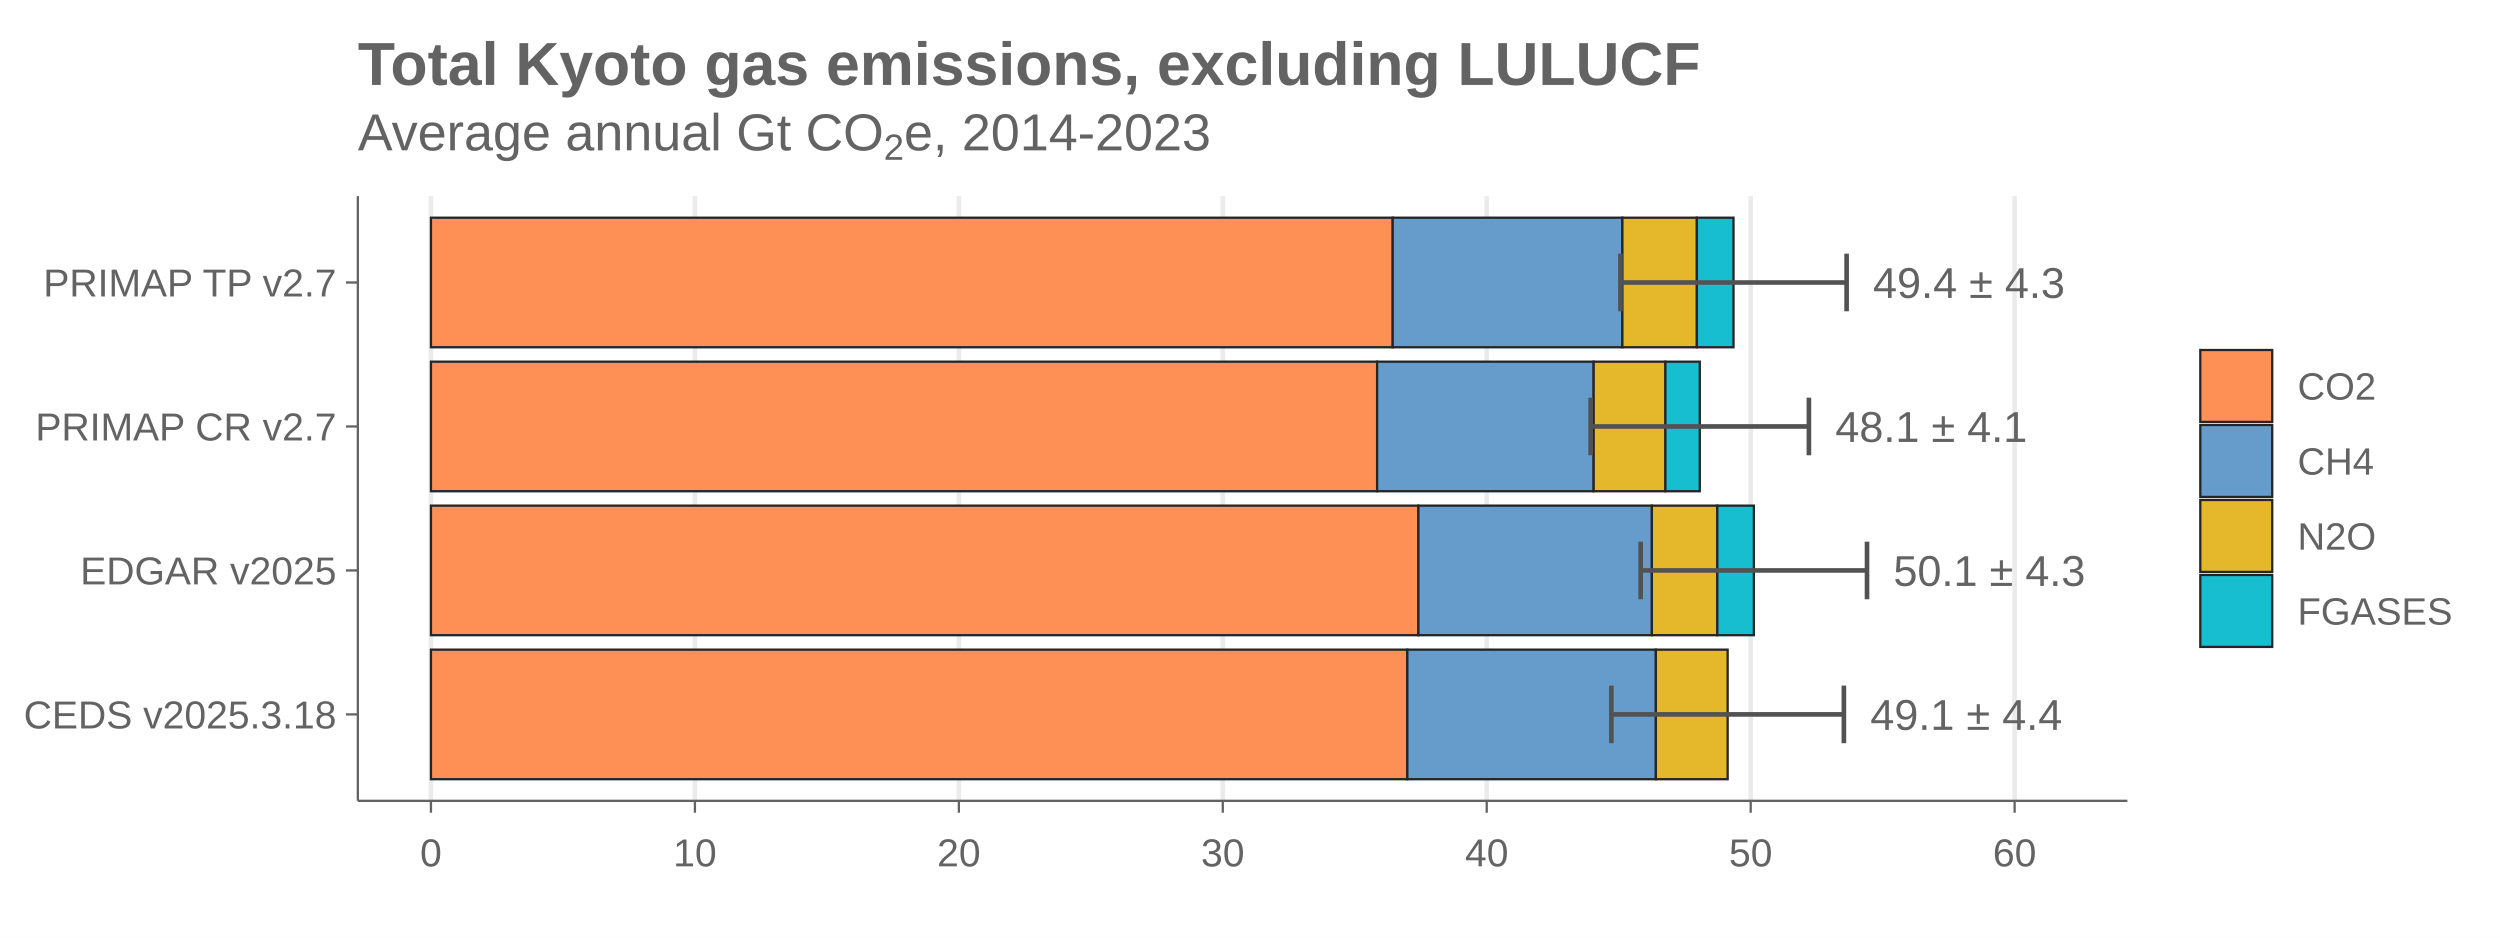
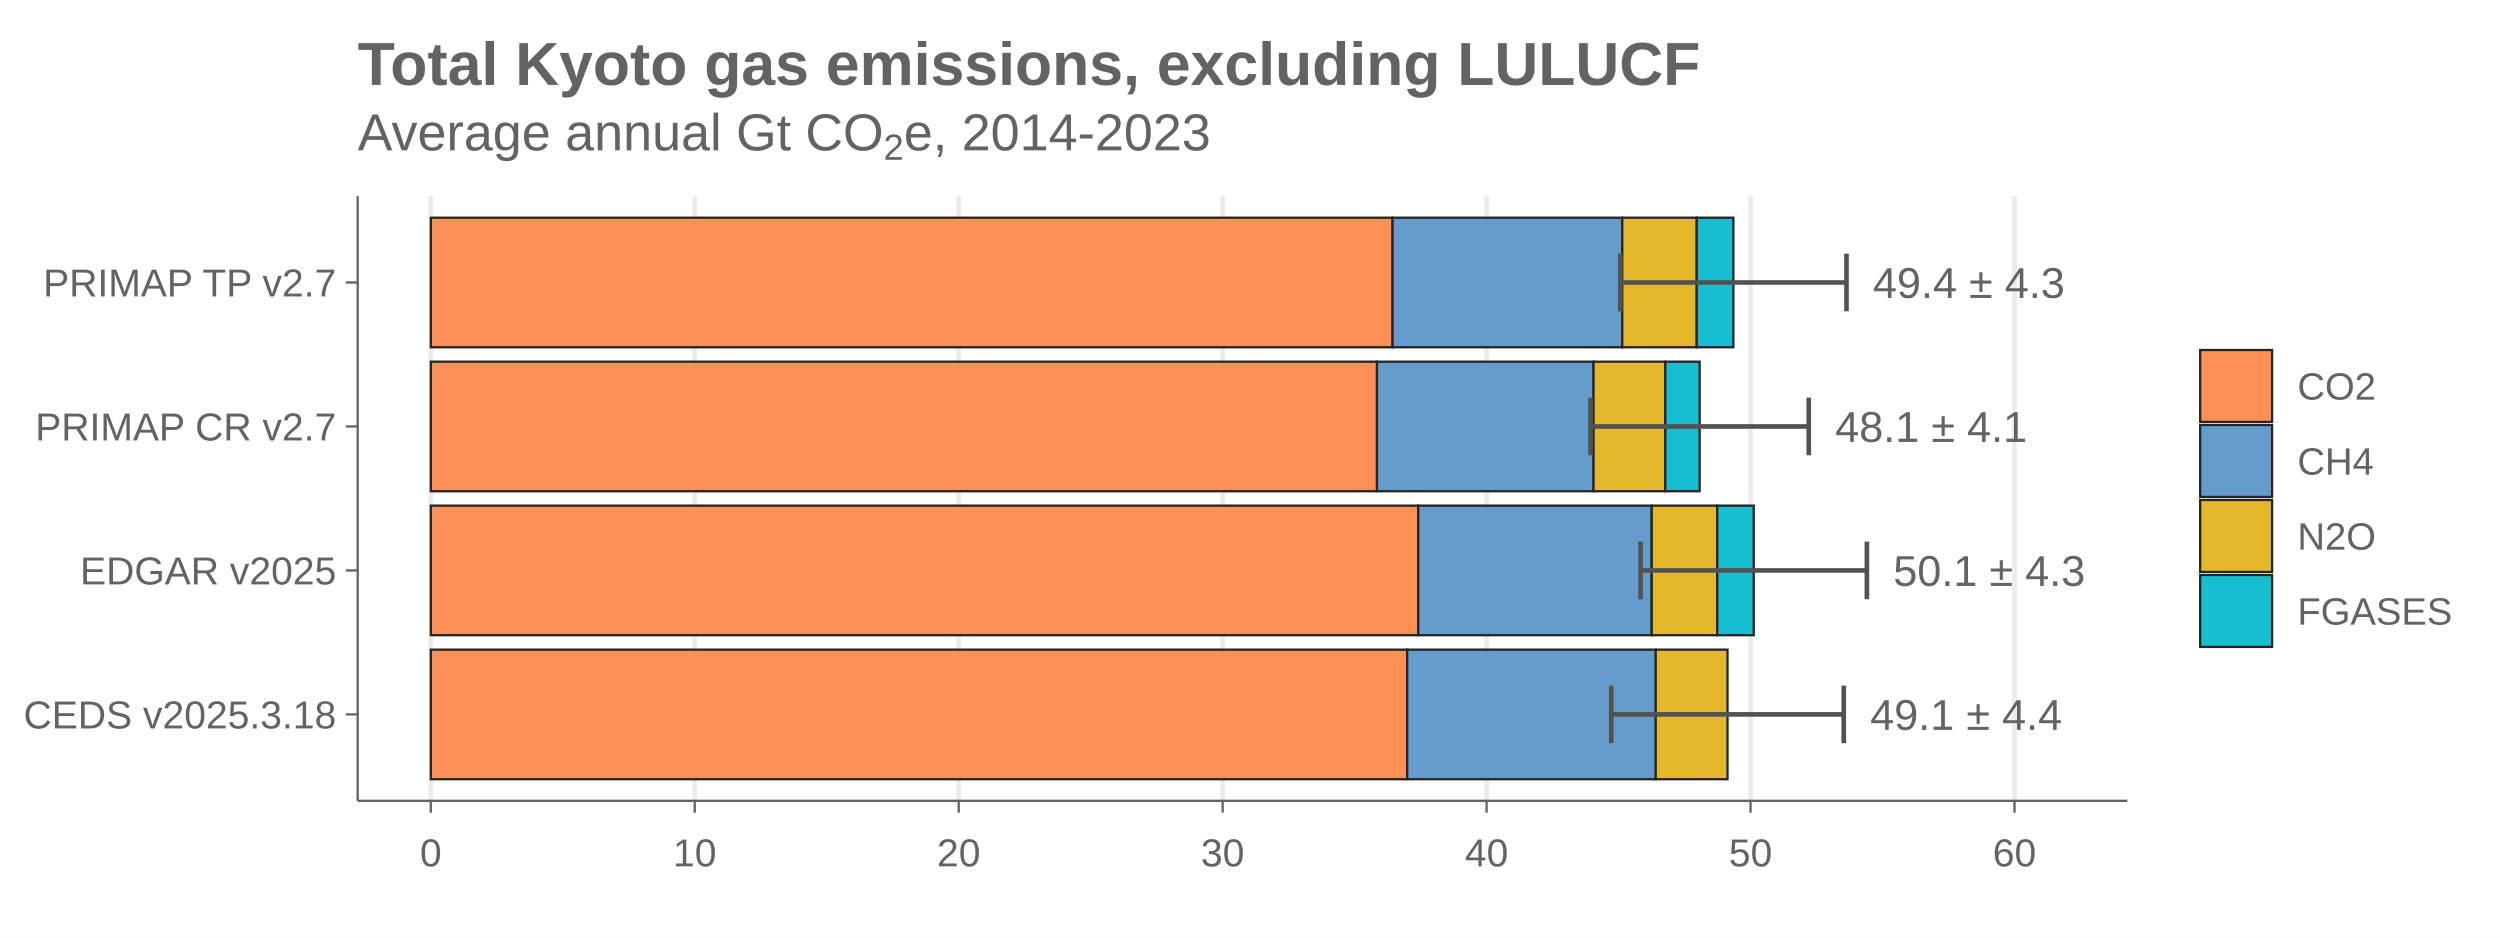
- <svg xmlns="http://www.w3.org/2000/svg" class="svglite" width="576.00pt" height="216.00pt" viewBox="0 0 576.00 216.00">
-   <defs>
-     <style type="text/css">
+ <svg xmlns="http://www.w3.org/2000/svg" width="576.00pt" height="216.00pt" viewBox="0 0 576.00 216.00">
+   <g class="svglite">
+     <defs>
+       <style type="text/css">
    .svglite line, .svglite polyline, .svglite polygon, .svglite path, .svglite rect, .svglite circle {
      fill: none;
      stroke: #000000;
      stroke-linecap: round;
      stroke-linejoin: round;
      stroke-miterlimit: 10.00;
    }
    .svglite text {
      white-space: pre;
    }
+     .svglite g.glyphgroup path {
+       fill: inherit;
+       stroke: none;
+     }
  </style>
-   </defs>
-   <rect width="100%" height="100%" style="stroke: none; fill: #FFFFFF;" />
-   <defs>
-     <clipPath id="cpMC4wMHw1NzYuMDB8MC4wMHwyMTYuMDA=">
-       <rect x="0.00" y="0.00" width="576.00" height="216.00" />
-     </clipPath>
-   </defs>
-   <g clip-path="url(#cpMC4wMHw1NzYuMDB8MC4wMHwyMTYuMDA=)">
-     <rect x="0.00" y="0.00" width="576.00" height="216.00" style="stroke-width: 1.07; stroke: #FFFFFF; fill: #FFFFFF;" />
-   </g>
-   <defs>
-     <clipPath id="cpODIuNDV8NDkwLjE1fDQ1LjE5fDE4NC41MQ==">
-       <rect x="82.45" y="45.19" width="407.71" height="139.32" />
-     </clipPath>
-   </defs>
-   <g clip-path="url(#cpODIuNDV8NDkwLjE1fDQ1LjE5fDE4NC41MQ==)">
-     <polyline points="99.29,184.51 99.29,45.19 " style="stroke-width: 1.07; stroke: #EBEBEB; stroke-linecap: butt;" />
-     <polyline points="160.11,184.51 160.11,45.19 " style="stroke-width: 1.07; stroke: #EBEBEB; stroke-linecap: butt;" />
-     <polyline points="220.92,184.51 220.92,45.19 " style="stroke-width: 1.07; stroke: #EBEBEB; stroke-linecap: butt;" />
-     <polyline points="281.73,184.51 281.73,45.19 " style="stroke-width: 1.07; stroke: #EBEBEB; stroke-linecap: butt;" />
-     <polyline points="342.54,184.51 342.54,45.19 " style="stroke-width: 1.07; stroke: #EBEBEB; stroke-linecap: butt;" />
-     <polyline points="403.36,184.51 403.36,45.19 " style="stroke-width: 1.07; stroke: #EBEBEB; stroke-linecap: butt;" />
-     <polyline points="464.17,184.51 464.17,45.19 " style="stroke-width: 1.07; stroke: #EBEBEB; stroke-linecap: butt;" />
-     <rect x="99.29" y="149.68" width="224.95" height="29.85" style="stroke-width: 0.53; stroke: #252525; stroke-linecap: butt; stroke-linejoin: miter; fill: #FF9055;" />
-     <rect x="324.25" y="149.68" width="57.26" height="29.85" style="stroke-width: 0.53; stroke: #252525; stroke-linecap: butt; stroke-linejoin: miter; fill: #659CCC;" />
-     <rect x="381.51" y="149.68" width="16.54" height="29.85" style="stroke-width: 0.53; stroke: #252525; stroke-linecap: butt; stroke-linejoin: miter; fill: #E5B82C;" />
-     <rect x="99.29" y="116.50" width="227.50" height="29.85" style="stroke-width: 0.53; stroke: #252525; stroke-linecap: butt; stroke-linejoin: miter; fill: #FF9055;" />
-     <rect x="326.80" y="116.50" width="53.80" height="29.85" style="stroke-width: 0.53; stroke: #252525; stroke-linecap: butt; stroke-linejoin: miter; fill: #659CCC;" />
-     <rect x="380.59" y="116.50" width="15.08" height="29.85" style="stroke-width: 0.53; stroke: #252525; stroke-linecap: butt; stroke-linejoin: miter; fill: #E5B82C;" />
-     <rect x="395.67" y="116.50" width="8.42" height="29.85" style="stroke-width: 0.53; stroke: #252525; stroke-linecap: butt; stroke-linejoin: miter; fill: #17BECF;" />
-     <rect x="99.29" y="83.33" width="218.00" height="29.85" style="stroke-width: 0.53; stroke: #252525; stroke-linecap: butt; stroke-linejoin: miter; fill: #FF9055;" />
-     <rect x="317.29" y="83.33" width="49.89" height="29.85" style="stroke-width: 0.53; stroke: #252525; stroke-linecap: butt; stroke-linejoin: miter; fill: #659CCC;" />
-     <rect x="367.18" y="83.33" width="16.53" height="29.85" style="stroke-width: 0.53; stroke: #252525; stroke-linecap: butt; stroke-linejoin: miter; fill: #E5B82C;" />
-     <rect x="383.71" y="83.33" width="7.92" height="29.85" style="stroke-width: 0.53; stroke: #252525; stroke-linecap: butt; stroke-linejoin: miter; fill: #17BECF;" />
-     <rect x="99.29" y="50.16" width="221.59" height="29.85" style="stroke-width: 0.53; stroke: #252525; stroke-linecap: butt; stroke-linejoin: miter; fill: #FF9055;" />
-     <rect x="320.88" y="50.16" width="52.92" height="29.85" style="stroke-width: 0.53; stroke: #252525; stroke-linecap: butt; stroke-linejoin: miter; fill: #659CCC;" />
-     <rect x="373.80" y="50.16" width="17.16" height="29.85" style="stroke-width: 0.53; stroke: #252525; stroke-linecap: butt; stroke-linejoin: miter; fill: #E5B82C;" />
-     <rect x="390.96" y="50.16" width="8.44" height="29.85" style="stroke-width: 0.53; stroke: #252525; stroke-linecap: butt; stroke-linejoin: miter; fill: #17BECF;" />
-     <polyline points="424.83,171.24 424.83,157.97 " style="stroke-width: 1.07; stroke: #525252; stroke-linecap: butt;" />
-     <polyline points="424.83,164.60 371.26,164.60 " style="stroke-width: 1.07; stroke: #525252; stroke-linecap: butt;" />
-     <polyline points="371.26,171.24 371.26,157.97 " style="stroke-width: 1.07; stroke: #525252; stroke-linecap: butt;" />
-     <polyline points="430.16,138.07 430.16,124.80 " style="stroke-width: 1.07; stroke: #525252; stroke-linecap: butt;" />
-     <polyline points="430.16,131.43 378.01,131.43 " style="stroke-width: 1.07; stroke: #525252; stroke-linecap: butt;" />
-     <polyline points="378.01,138.07 378.01,124.80 " style="stroke-width: 1.07; stroke: #525252; stroke-linecap: butt;" />
-     <polyline points="416.77,104.89 416.77,91.63 " style="stroke-width: 1.07; stroke: #525252; stroke-linecap: butt;" />
-     <polyline points="416.77,98.26 366.49,98.26 " style="stroke-width: 1.07; stroke: #525252; stroke-linecap: butt;" />
-     <polyline points="366.49,104.89 366.49,91.63 " style="stroke-width: 1.07; stroke: #525252; stroke-linecap: butt;" />
-     <polyline points="425.46,71.72 425.46,58.45 " style="stroke-width: 1.07; stroke: #525252; stroke-linecap: butt;" />
-     <polyline points="425.46,65.09 373.35,65.09 " style="stroke-width: 1.07; stroke: #525252; stroke-linecap: butt;" />
-     <polyline points="373.35,71.72 373.35,58.45 " style="stroke-width: 1.07; stroke: #525252; stroke-linecap: butt;" />
-     <text x="430.91" y="168.17" style="font-size: 9.96px;fill: #636363; font-family: &quot;Arial&quot;;" textLength="44.20px" lengthAdjust="spacingAndGlyphs">49.1 ± 4.4</text>
-     <text x="436.24" y="135.00" style="font-size: 9.96px;fill: #636363; font-family: &quot;Arial&quot;;" textLength="44.20px" lengthAdjust="spacingAndGlyphs">50.1 ± 4.3</text>
-     <text x="422.85" y="101.82" style="font-size: 9.96px;fill: #636363; font-family: &quot;Arial&quot;;" textLength="44.20px" lengthAdjust="spacingAndGlyphs">48.1 ± 4.1</text>
-     <text x="431.54" y="68.65" style="font-size: 9.96px;fill: #636363; font-family: &quot;Arial&quot;;" textLength="44.20px" lengthAdjust="spacingAndGlyphs">49.4 ± 4.3</text>
-   </g>
-   <g clip-path="url(#cpMC4wMHw1NzYuMDB8MC4wMHwyMTYuMDA=)">
-     <polyline points="82.45,184.51 82.45,45.19 " style="stroke-width: 0.53; stroke: #636363; stroke-linecap: butt;" />
-     <text x="77.52" y="167.83" text-anchor="end" style="font-size: 9.00px;fill: #636363; font-family: &quot;Arial&quot;;" textLength="72.04px" lengthAdjust="spacingAndGlyphs">CEDS v2025.3.18</text>
-     <text x="77.52" y="134.65" text-anchor="end" style="font-size: 9.00px;fill: #636363; font-family: &quot;Arial&quot;;" textLength="59.03px" lengthAdjust="spacingAndGlyphs">EDGAR v2025</text>
-     <text x="77.52" y="101.48" text-anchor="end" style="font-size: 9.00px;fill: #636363; font-family: &quot;Arial&quot;;" textLength="69.35px" lengthAdjust="spacingAndGlyphs">PRIMAP CR v2.7</text>
-     <text x="77.52" y="68.31" text-anchor="end" style="font-size: 9.00px;fill: #636363; font-family: &quot;Arial&quot;;" textLength="67.52px" lengthAdjust="spacingAndGlyphs">PRIMAP TP v2.7</text>
-     <polyline points="79.71,164.60 82.45,164.60 " style="stroke-width: 0.53; stroke: #636363; stroke-linecap: butt;" />
-     <polyline points="79.71,131.43 82.45,131.43 " style="stroke-width: 0.53; stroke: #636363; stroke-linecap: butt;" />
-     <polyline points="79.71,98.26 82.45,98.26 " style="stroke-width: 0.53; stroke: #636363; stroke-linecap: butt;" />
-     <polyline points="79.71,65.09 82.45,65.09 " style="stroke-width: 0.53; stroke: #636363; stroke-linecap: butt;" />
-     <polyline points="82.45,184.51 490.15,184.51 " style="stroke-width: 0.53; stroke: #636363; stroke-linecap: butt;" />
-     <polyline points="99.29,187.25 99.29,184.51 " style="stroke-width: 0.53; stroke: #636363; stroke-linecap: butt;" />
-     <polyline points="160.11,187.25 160.11,184.51 " style="stroke-width: 0.53; stroke: #636363; stroke-linecap: butt;" />
-     <polyline points="220.92,187.25 220.92,184.51 " style="stroke-width: 0.53; stroke: #636363; stroke-linecap: butt;" />
-     <polyline points="281.73,187.25 281.73,184.51 " style="stroke-width: 0.53; stroke: #636363; stroke-linecap: butt;" />
-     <polyline points="342.54,187.25 342.54,184.51 " style="stroke-width: 0.53; stroke: #636363; stroke-linecap: butt;" />
-     <polyline points="403.36,187.25 403.36,184.51 " style="stroke-width: 0.53; stroke: #636363; stroke-linecap: butt;" />
-     <polyline points="464.17,187.25 464.17,184.51 " style="stroke-width: 0.53; stroke: #636363; stroke-linecap: butt;" />
-     <text x="99.29" y="199.61" text-anchor="middle" style="font-size: 9.00px;fill: #636363; font-family: &quot;Arial&quot;;" textLength="5.00px" lengthAdjust="spacingAndGlyphs">0</text>
-     <text x="160.11" y="199.61" text-anchor="middle" style="font-size: 9.00px;fill: #636363; font-family: &quot;Arial&quot;;" textLength="10.01px" lengthAdjust="spacingAndGlyphs">10</text>
-     <text x="220.92" y="199.61" text-anchor="middle" style="font-size: 9.00px;fill: #636363; font-family: &quot;Arial&quot;;" textLength="10.01px" lengthAdjust="spacingAndGlyphs">20</text>
-     <text x="281.73" y="199.61" text-anchor="middle" style="font-size: 9.00px;fill: #636363; font-family: &quot;Arial&quot;;" textLength="10.01px" lengthAdjust="spacingAndGlyphs">30</text>
-     <text x="342.54" y="199.61" text-anchor="middle" style="font-size: 9.00px;fill: #636363; font-family: &quot;Arial&quot;;" textLength="10.01px" lengthAdjust="spacingAndGlyphs">40</text>
-     <text x="403.36" y="199.61" text-anchor="middle" style="font-size: 9.00px;fill: #636363; font-family: &quot;Arial&quot;;" textLength="10.01px" lengthAdjust="spacingAndGlyphs">50</text>
-     <text x="464.17" y="199.61" text-anchor="middle" style="font-size: 9.00px;fill: #636363; font-family: &quot;Arial&quot;;" textLength="10.01px" lengthAdjust="spacingAndGlyphs">60</text>
-     <rect x="501.11" y="74.81" width="69.41" height="80.08" style="stroke-width: 1.07; stroke: none; fill: #FFFFFF;" />
-     <rect x="506.95" y="80.64" width="16.57" height="16.57" style="stroke-width: 0.53; stroke: #252525; stroke-linecap: butt; stroke-linejoin: miter; fill: #FF9055;" />
-     <rect x="506.95" y="97.92" width="16.57" height="16.57" style="stroke-width: 0.53; stroke: #252525; stroke-linecap: butt; stroke-linejoin: miter; fill: #659CCC;" />
-     <rect x="506.95" y="115.20" width="16.57" height="16.57" style="stroke-width: 0.53; stroke: #252525; stroke-linecap: butt; stroke-linejoin: miter; fill: #E5B82C;" />
-     <rect x="506.95" y="132.48" width="16.57" height="16.57" style="stroke-width: 0.53; stroke: #252525; stroke-linecap: butt; stroke-linejoin: miter; fill: #17BECF;" />
-     <text x="529.35" y="92.08" style="font-size: 8.80px;fill: #636363; font-family: &quot;Arial&quot;;" textLength="18.09px" lengthAdjust="spacingAndGlyphs">CO2</text>
-     <text x="529.35" y="109.36" style="font-size: 8.80px;fill: #636363; font-family: &quot;Arial&quot;;" textLength="17.60px" lengthAdjust="spacingAndGlyphs">CH4</text>
-     <text x="529.35" y="126.64" style="font-size: 8.80px;fill: #636363; font-family: &quot;Arial&quot;;" textLength="18.09px" lengthAdjust="spacingAndGlyphs">N2O</text>
-     <text x="529.35" y="143.92" style="font-size: 8.80px;fill: #636363; font-family: &quot;Arial&quot;;" textLength="35.69px" lengthAdjust="spacingAndGlyphs">FGASES</text>
-     <text x="82.45" y="34.64" style="font-size: 12.00px;fill: #636363; font-family: &quot;Arial&quot;;" textLength="99.86px" lengthAdjust="spacingAndGlyphs">Average annual Gt</text>
-     <text x="182.31" y="34.64" style="font-size: 12.00px;fill: #636363; font-family: &quot;Arial&quot;;" textLength="3.29px" lengthAdjust="spacingAndGlyphs"> </text>
-     <text x="185.60" y="34.64" style="font-size: 12.00px;fill: #636363; font-family: &quot;Arial&quot;;" textLength="8.67px" lengthAdjust="spacingAndGlyphs">C</text>
-     <text x="194.27" y="34.64" style="font-size: 12.00px;fill: #636363; font-family: &quot;Arial&quot;;" textLength="9.34px" lengthAdjust="spacingAndGlyphs">O</text>
-     <text x="203.61" y="36.82" style="font-size: 8.40px;fill: #636363; font-family: &quot;Arial&quot;;" textLength="4.67px" lengthAdjust="spacingAndGlyphs">2</text>
-     <text x="208.27" y="34.64" style="font-size: 12.00px;fill: #636363; font-family: &quot;Arial&quot;;" textLength="70.73px" lengthAdjust="spacingAndGlyphs">e, 2014-2023</text>
-     <text x="82.45" y="19.57" style="font-size: 14.00px; font-weight: bold;fill: #636363; font-family: &quot;Arial&quot;;" textLength="309.20px" lengthAdjust="spacingAndGlyphs">Total Kyoto gas emissions, excluding LULUCF</text>
+     </defs>
+     <rect width="100%" height="100%" style="stroke: none; fill: #FFFFFF;" />
+     <defs>
+       <clipPath id="cpMC4wMHw1NzYuMDB8MC4wMHwyMTYuMDA=">
+         <rect x="0.00" y="0.00" width="576.00" height="216.00" />
+       </clipPath>
+     </defs>
+     <g clip-path="url(#cpMC4wMHw1NzYuMDB8MC4wMHwyMTYuMDA=)">
+       <rect x="0.00" y="0.00" width="576.00" height="216.00" style="stroke-width: 1.07; stroke: #FFFFFF; fill: #FFFFFF;" />
+     </g>
+     <defs>
+       <clipPath id="cpODIuNDF8NDkwLjEyfDQ1LjE5fDE4NC41MQ==">
+         <rect x="82.41" y="45.19" width="407.71" height="139.32" />
+       </clipPath>
+     </defs>
+     <g clip-path="url(#cpODIuNDF8NDkwLjEyfDQ1LjE5fDE4NC41MQ==)">
+       <polyline points="99.26,184.51 99.26,45.19 " style="stroke-width: 1.07; stroke: #EBEBEB; stroke-linecap: butt;" />
+       <polyline points="160.07,184.51 160.07,45.19 " style="stroke-width: 1.07; stroke: #EBEBEB; stroke-linecap: butt;" />
+       <polyline points="220.89,184.51 220.89,45.19 " style="stroke-width: 1.07; stroke: #EBEBEB; stroke-linecap: butt;" />
+       <polyline points="281.70,184.51 281.70,45.19 " style="stroke-width: 1.07; stroke: #EBEBEB; stroke-linecap: butt;" />
+       <polyline points="342.51,184.51 342.51,45.19 " style="stroke-width: 1.07; stroke: #EBEBEB; stroke-linecap: butt;" />
+       <polyline points="403.33,184.51 403.33,45.19 " style="stroke-width: 1.07; stroke: #EBEBEB; stroke-linecap: butt;" />
+       <polyline points="464.14,184.51 464.14,45.19 " style="stroke-width: 1.07; stroke: #EBEBEB; stroke-linecap: butt;" />
+       <rect x="99.26" y="149.68" width="224.96" height="29.85" style="stroke-width: 0.53; stroke: #252525; stroke-linecap: butt; stroke-linejoin: miter; fill: #FF9055;" />
+       <rect x="324.22" y="149.68" width="57.26" height="29.85" style="stroke-width: 0.53; stroke: #252525; stroke-linecap: butt; stroke-linejoin: miter; fill: #659CCC;" />
+       <rect x="381.48" y="149.68" width="16.54" height="29.85" style="stroke-width: 0.53; stroke: #252525; stroke-linecap: butt; stroke-linejoin: miter; fill: #E5B82C;" />
+       <rect x="99.26" y="116.50" width="227.51" height="29.85" style="stroke-width: 0.53; stroke: #252525; stroke-linecap: butt; stroke-linejoin: miter; fill: #FF9055;" />
+       <rect x="326.76" y="116.50" width="53.80" height="29.85" style="stroke-width: 0.53; stroke: #252525; stroke-linecap: butt; stroke-linejoin: miter; fill: #659CCC;" />
+       <rect x="380.56" y="116.50" width="15.08" height="29.85" style="stroke-width: 0.53; stroke: #252525; stroke-linecap: butt; stroke-linejoin: miter; fill: #E5B82C;" />
+       <rect x="395.64" y="116.50" width="8.42" height="29.85" style="stroke-width: 0.53; stroke: #252525; stroke-linecap: butt; stroke-linejoin: miter; fill: #17BECF;" />
+       <rect x="99.26" y="83.33" width="218.00" height="29.85" style="stroke-width: 0.53; stroke: #252525; stroke-linecap: butt; stroke-linejoin: miter; fill: #FF9055;" />
+       <rect x="317.26" y="83.33" width="49.89" height="29.85" style="stroke-width: 0.53; stroke: #252525; stroke-linecap: butt; stroke-linejoin: miter; fill: #659CCC;" />
+       <rect x="367.15" y="83.33" width="16.53" height="29.85" style="stroke-width: 0.53; stroke: #252525; stroke-linecap: butt; stroke-linejoin: miter; fill: #E5B82C;" />
+       <rect x="383.68" y="83.33" width="7.92" height="29.85" style="stroke-width: 0.53; stroke: #252525; stroke-linecap: butt; stroke-linejoin: miter; fill: #17BECF;" />
+       <rect x="99.26" y="50.16" width="221.59" height="29.85" style="stroke-width: 0.53; stroke: #252525; stroke-linecap: butt; stroke-linejoin: miter; fill: #FF9055;" />
+       <rect x="320.85" y="50.16" width="52.92" height="29.85" style="stroke-width: 0.53; stroke: #252525; stroke-linecap: butt; stroke-linejoin: miter; fill: #659CCC;" />
+       <rect x="373.77" y="50.16" width="17.16" height="29.85" style="stroke-width: 0.53; stroke: #252525; stroke-linecap: butt; stroke-linejoin: miter; fill: #E5B82C;" />
+       <rect x="390.93" y="50.16" width="8.44" height="29.85" style="stroke-width: 0.53; stroke: #252525; stroke-linecap: butt; stroke-linejoin: miter; fill: #17BECF;" />
+       <polyline points="424.80,171.24 424.80,157.97 " style="stroke-width: 1.07; stroke: #525252; stroke-linecap: butt;" />
+       <polyline points="424.80,164.60 371.23,164.60 " style="stroke-width: 1.07; stroke: #525252; stroke-linecap: butt;" />
+       <polyline points="371.23,171.24 371.23,157.97 " style="stroke-width: 1.07; stroke: #525252; stroke-linecap: butt;" />
+       <polyline points="430.13,138.07 430.13,124.80 " style="stroke-width: 1.07; stroke: #525252; stroke-linecap: butt;" />
+       <polyline points="430.13,131.43 377.98,131.43 " style="stroke-width: 1.07; stroke: #525252; stroke-linecap: butt;" />
+       <polyline points="377.98,138.07 377.98,124.80 " style="stroke-width: 1.07; stroke: #525252; stroke-linecap: butt;" />
+       <polyline points="416.74,104.89 416.74,91.63 " style="stroke-width: 1.07; stroke: #525252; stroke-linecap: butt;" />
+       <polyline points="416.74,98.26 366.46,98.26 " style="stroke-width: 1.07; stroke: #525252; stroke-linecap: butt;" />
+       <polyline points="366.46,104.89 366.46,91.63 " style="stroke-width: 1.07; stroke: #525252; stroke-linecap: butt;" />
+       <polyline points="425.43,71.72 425.43,58.45 " style="stroke-width: 1.07; stroke: #525252; stroke-linecap: butt;" />
+       <polyline points="425.43,65.09 373.32,65.09 " style="stroke-width: 1.07; stroke: #525252; stroke-linecap: butt;" />
+       <polyline points="373.32,71.72 373.32,58.45 " style="stroke-width: 1.07; stroke: #525252; stroke-linecap: butt;" />
+       <text x="430.88" y="168.17" style="font-size: 9.96px;fill: #636363; font-family: &quot;Arial&quot;;" textLength="44.19px" lengthAdjust="spacingAndGlyphs">49.1 ± 4.4</text>
+       <text x="436.21" y="135.00" style="font-size: 9.96px;fill: #636363; font-family: &quot;Arial&quot;;" textLength="44.19px" lengthAdjust="spacingAndGlyphs">50.1 ± 4.3</text>
+       <text x="422.82" y="101.82" style="font-size: 9.96px;fill: #636363; font-family: &quot;Arial&quot;;" textLength="44.19px" lengthAdjust="spacingAndGlyphs">48.1 ± 4.1</text>
+       <text x="431.51" y="68.65" style="font-size: 9.96px;fill: #636363; font-family: &quot;Arial&quot;;" textLength="44.19px" lengthAdjust="spacingAndGlyphs">49.4 ± 4.3</text>
+     </g>
+     <g clip-path="url(#cpMC4wMHw1NzYuMDB8MC4wMHwyMTYuMDA=)">
+       <polyline points="82.41,184.51 82.41,45.19 " style="stroke-width: 0.53; stroke: #636363; stroke-linecap: butt;" />
+       <text x="77.48" y="167.83" text-anchor="end" style="font-size: 9.00px;fill: #636363; font-family: &quot;Arial&quot;;" textLength="72.00px" lengthAdjust="spacingAndGlyphs">CEDS v2025.3.18</text>
+       <text x="77.48" y="134.65" text-anchor="end" style="font-size: 9.00px;fill: #636363; font-family: &quot;Arial&quot;;" textLength="59.00px" lengthAdjust="spacingAndGlyphs">EDGAR v2025</text>
+       <text x="77.48" y="101.48" text-anchor="end" style="font-size: 9.00px;fill: #636363; font-family: &quot;Arial&quot;;" textLength="69.34px" lengthAdjust="spacingAndGlyphs">PRIMAP CR v2.7</text>
+       <text x="77.48" y="68.31" text-anchor="end" style="font-size: 9.00px;fill: #636363; font-family: &quot;Arial&quot;;" textLength="67.53px" lengthAdjust="spacingAndGlyphs">PRIMAP TP v2.7</text>
+       <polyline points="79.67,164.60 82.41,164.60 " style="stroke-width: 0.53; stroke: #636363; stroke-linecap: butt;" />
+       <polyline points="79.67,131.43 82.41,131.43 " style="stroke-width: 0.53; stroke: #636363; stroke-linecap: butt;" />
+       <polyline points="79.67,98.26 82.41,98.26 " style="stroke-width: 0.53; stroke: #636363; stroke-linecap: butt;" />
+       <polyline points="79.67,65.09 82.41,65.09 " style="stroke-width: 0.53; stroke: #636363; stroke-linecap: butt;" />
+       <polyline points="82.41,184.51 490.12,184.51 " style="stroke-width: 0.53; stroke: #636363; stroke-linecap: butt;" />
+       <polyline points="99.26,187.25 99.26,184.51 " style="stroke-width: 0.53; stroke: #636363; stroke-linecap: butt;" />
+       <polyline points="160.07,187.25 160.07,184.51 " style="stroke-width: 0.53; stroke: #636363; stroke-linecap: butt;" />
+       <polyline points="220.89,187.25 220.89,184.51 " style="stroke-width: 0.53; stroke: #636363; stroke-linecap: butt;" />
+       <polyline points="281.70,187.25 281.70,184.51 " style="stroke-width: 0.53; stroke: #636363; stroke-linecap: butt;" />
+       <polyline points="342.51,187.25 342.51,184.51 " style="stroke-width: 0.53; stroke: #636363; stroke-linecap: butt;" />
+       <polyline points="403.33,187.25 403.33,184.51 " style="stroke-width: 0.53; stroke: #636363; stroke-linecap: butt;" />
+       <polyline points="464.14,187.25 464.14,184.51 " style="stroke-width: 0.53; stroke: #636363; stroke-linecap: butt;" />
+       <text x="99.26" y="199.61" text-anchor="middle" style="font-size: 9.00px;fill: #636363; font-family: &quot;Arial&quot;;" textLength="5.00px" lengthAdjust="spacingAndGlyphs">0</text>
+       <text x="160.07" y="199.61" text-anchor="middle" style="font-size: 9.00px;fill: #636363; font-family: &quot;Arial&quot;;" textLength="10.00px" lengthAdjust="spacingAndGlyphs">10</text>
+       <text x="220.89" y="199.61" text-anchor="middle" style="font-size: 9.00px;fill: #636363; font-family: &quot;Arial&quot;;" textLength="10.00px" lengthAdjust="spacingAndGlyphs">20</text>
+       <text x="281.70" y="199.61" text-anchor="middle" style="font-size: 9.00px;fill: #636363; font-family: &quot;Arial&quot;;" textLength="10.00px" lengthAdjust="spacingAndGlyphs">30</text>
+       <text x="342.51" y="199.61" text-anchor="middle" style="font-size: 9.00px;fill: #636363; font-family: &quot;Arial&quot;;" textLength="10.00px" lengthAdjust="spacingAndGlyphs">40</text>
+       <text x="403.33" y="199.61" text-anchor="middle" style="font-size: 9.00px;fill: #636363; font-family: &quot;Arial&quot;;" textLength="10.00px" lengthAdjust="spacingAndGlyphs">50</text>
+       <text x="464.14" y="199.61" text-anchor="middle" style="font-size: 9.00px;fill: #636363; font-family: &quot;Arial&quot;;" textLength="10.00px" lengthAdjust="spacingAndGlyphs">60</text>
+       <rect x="501.08" y="74.81" width="69.44" height="80.08" style="stroke-width: 1.07; stroke: none; fill: #FFFFFF;" />
+       <rect x="506.92" y="80.64" width="16.57" height="16.57" style="stroke-width: 0.53; stroke: #252525; stroke-linecap: butt; stroke-linejoin: miter; fill: #FF9055;" />
+       <rect x="506.92" y="97.92" width="16.57" height="16.57" style="stroke-width: 0.53; stroke: #252525; stroke-linecap: butt; stroke-linejoin: miter; fill: #659CCC;" />
+       <rect x="506.92" y="115.20" width="16.57" height="16.57" style="stroke-width: 0.53; stroke: #252525; stroke-linecap: butt; stroke-linejoin: miter; fill: #E5B82C;" />
+       <rect x="506.92" y="132.48" width="16.57" height="16.57" style="stroke-width: 0.53; stroke: #252525; stroke-linecap: butt; stroke-linejoin: miter; fill: #17BECF;" />
+       <text x="529.32" y="92.08" style="font-size: 8.80px;fill: #636363; font-family: &quot;Arial&quot;;" textLength="18.09px" lengthAdjust="spacingAndGlyphs">CO2</text>
+       <text x="529.32" y="109.36" style="font-size: 8.80px;fill: #636363; font-family: &quot;Arial&quot;;" textLength="17.61px" lengthAdjust="spacingAndGlyphs">CH4</text>
+       <text x="529.32" y="126.64" style="font-size: 8.80px;fill: #636363; font-family: &quot;Arial&quot;;" textLength="18.09px" lengthAdjust="spacingAndGlyphs">N2O</text>
+       <text x="529.32" y="143.92" style="font-size: 8.80px;fill: #636363; font-family: &quot;Arial&quot;;" textLength="35.72px" lengthAdjust="spacingAndGlyphs">FGASES</text>
+       <text x="82.41" y="34.64" style="font-size: 12.00px;fill: #636363; font-family: &quot;Arial&quot;;" textLength="99.81px" lengthAdjust="spacingAndGlyphs">Average annual Gt</text>
+       <text x="182.22" y="34.64" style="font-size: 12.00px;fill: #636363; font-family: &quot;Arial&quot;;" textLength="3.33px" lengthAdjust="spacingAndGlyphs"> </text>
+       <text x="185.56" y="34.64" style="font-size: 12.00px;fill: #636363; font-family: &quot;Arial&quot;;" textLength="8.67px" lengthAdjust="spacingAndGlyphs">C</text>
+       <text x="194.23" y="34.64" style="font-size: 12.00px;fill: #636363; font-family: &quot;Arial&quot;;" textLength="9.33px" lengthAdjust="spacingAndGlyphs">O</text>
+       <text x="203.56" y="36.82" style="font-size: 8.40px;fill: #636363; font-family: &quot;Arial&quot;;" textLength="4.67px" lengthAdjust="spacingAndGlyphs">2</text>
+       <text x="208.23" y="34.64" style="font-size: 12.00px;fill: #636363; font-family: &quot;Arial&quot;;" textLength="70.70px" lengthAdjust="spacingAndGlyphs">e, 2014-2023</text>
+       <text x="82.41" y="19.57" style="font-size: 14.00px; font-weight: bold;fill: #636363; font-family: &quot;Arial&quot;;" textLength="309.22px" lengthAdjust="spacingAndGlyphs">Total Kyoto gas emissions, excluding LULUCF</text>
+     </g>
  </g>
</svg>
